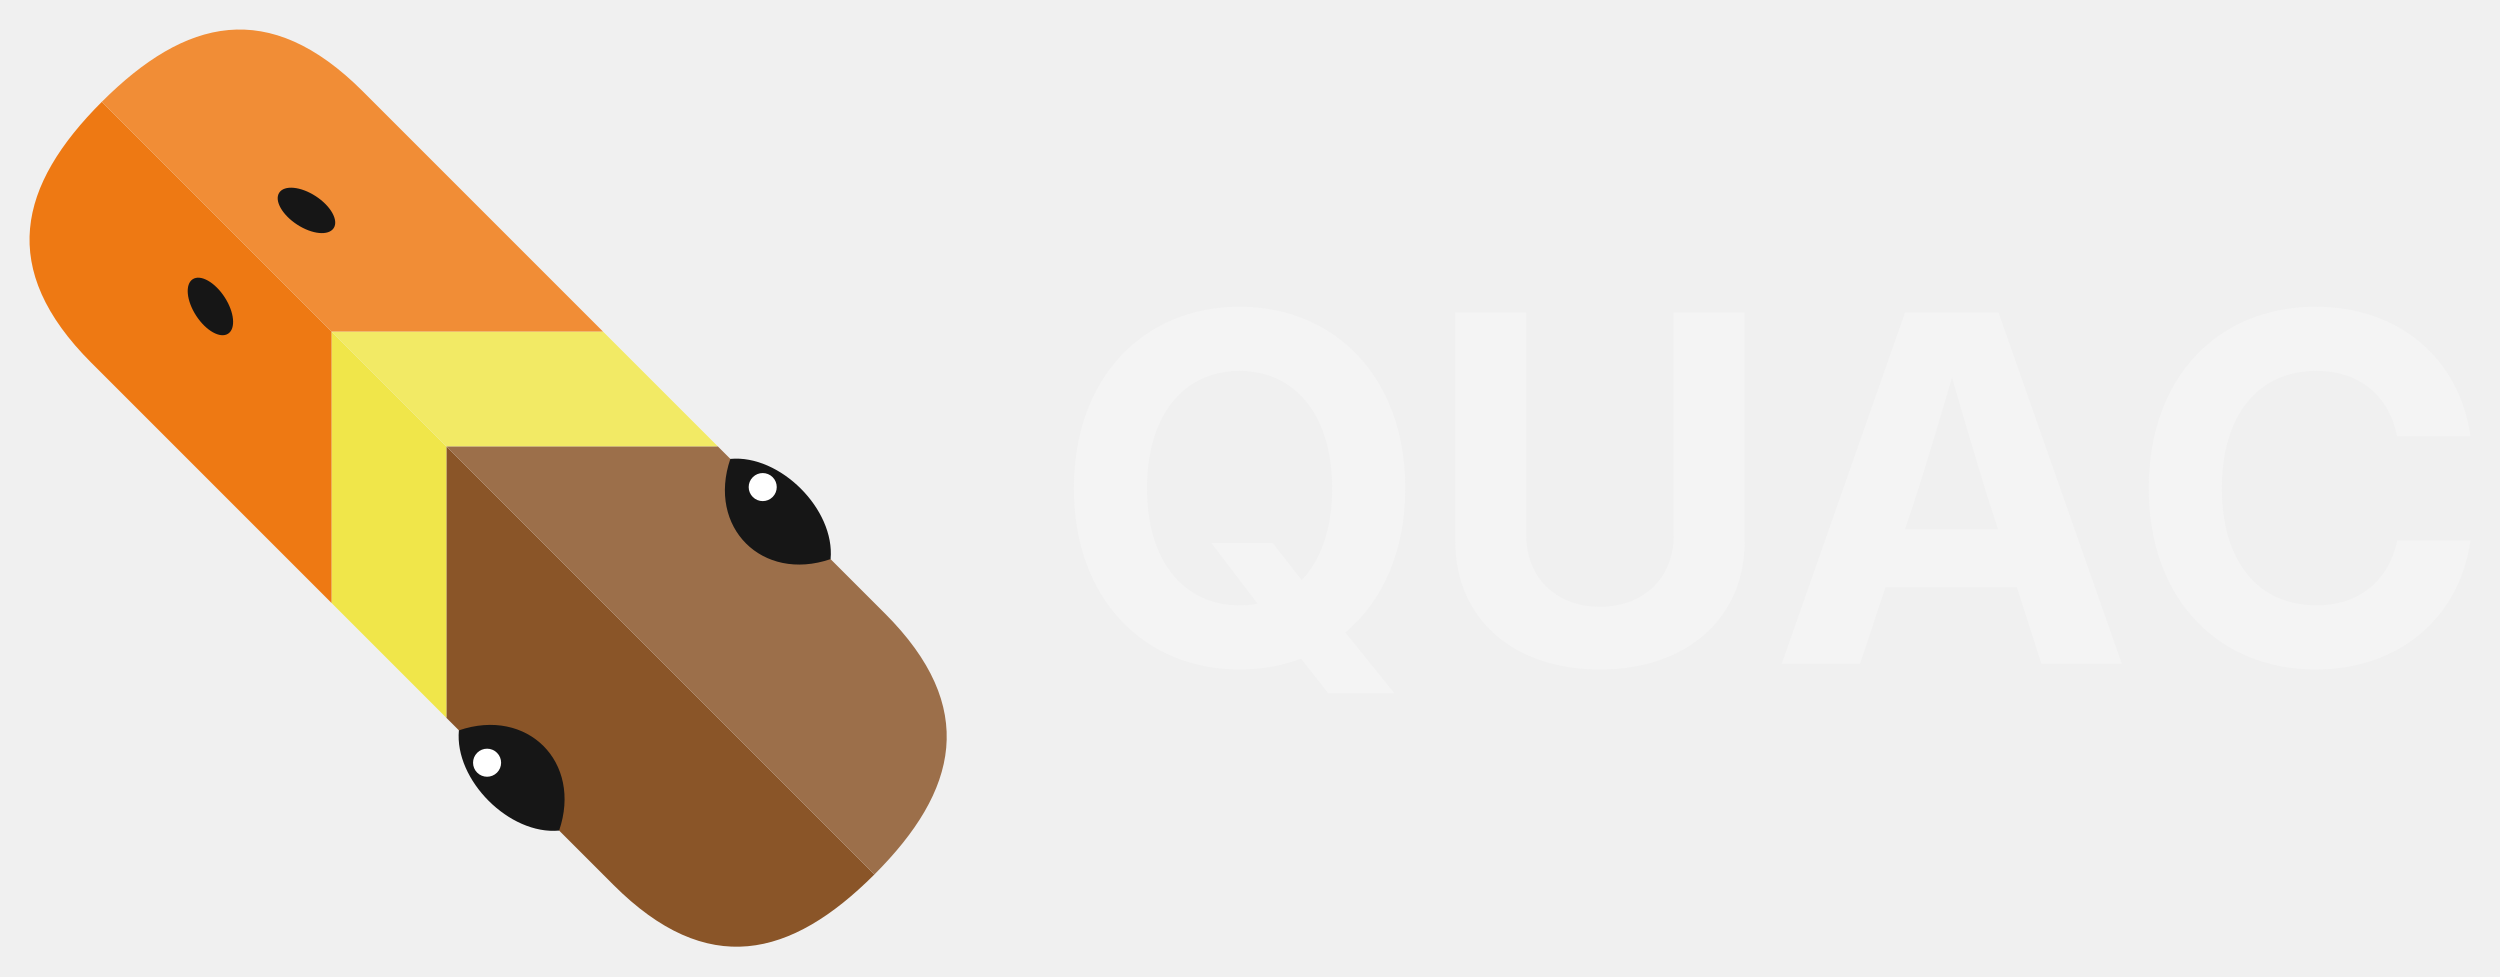
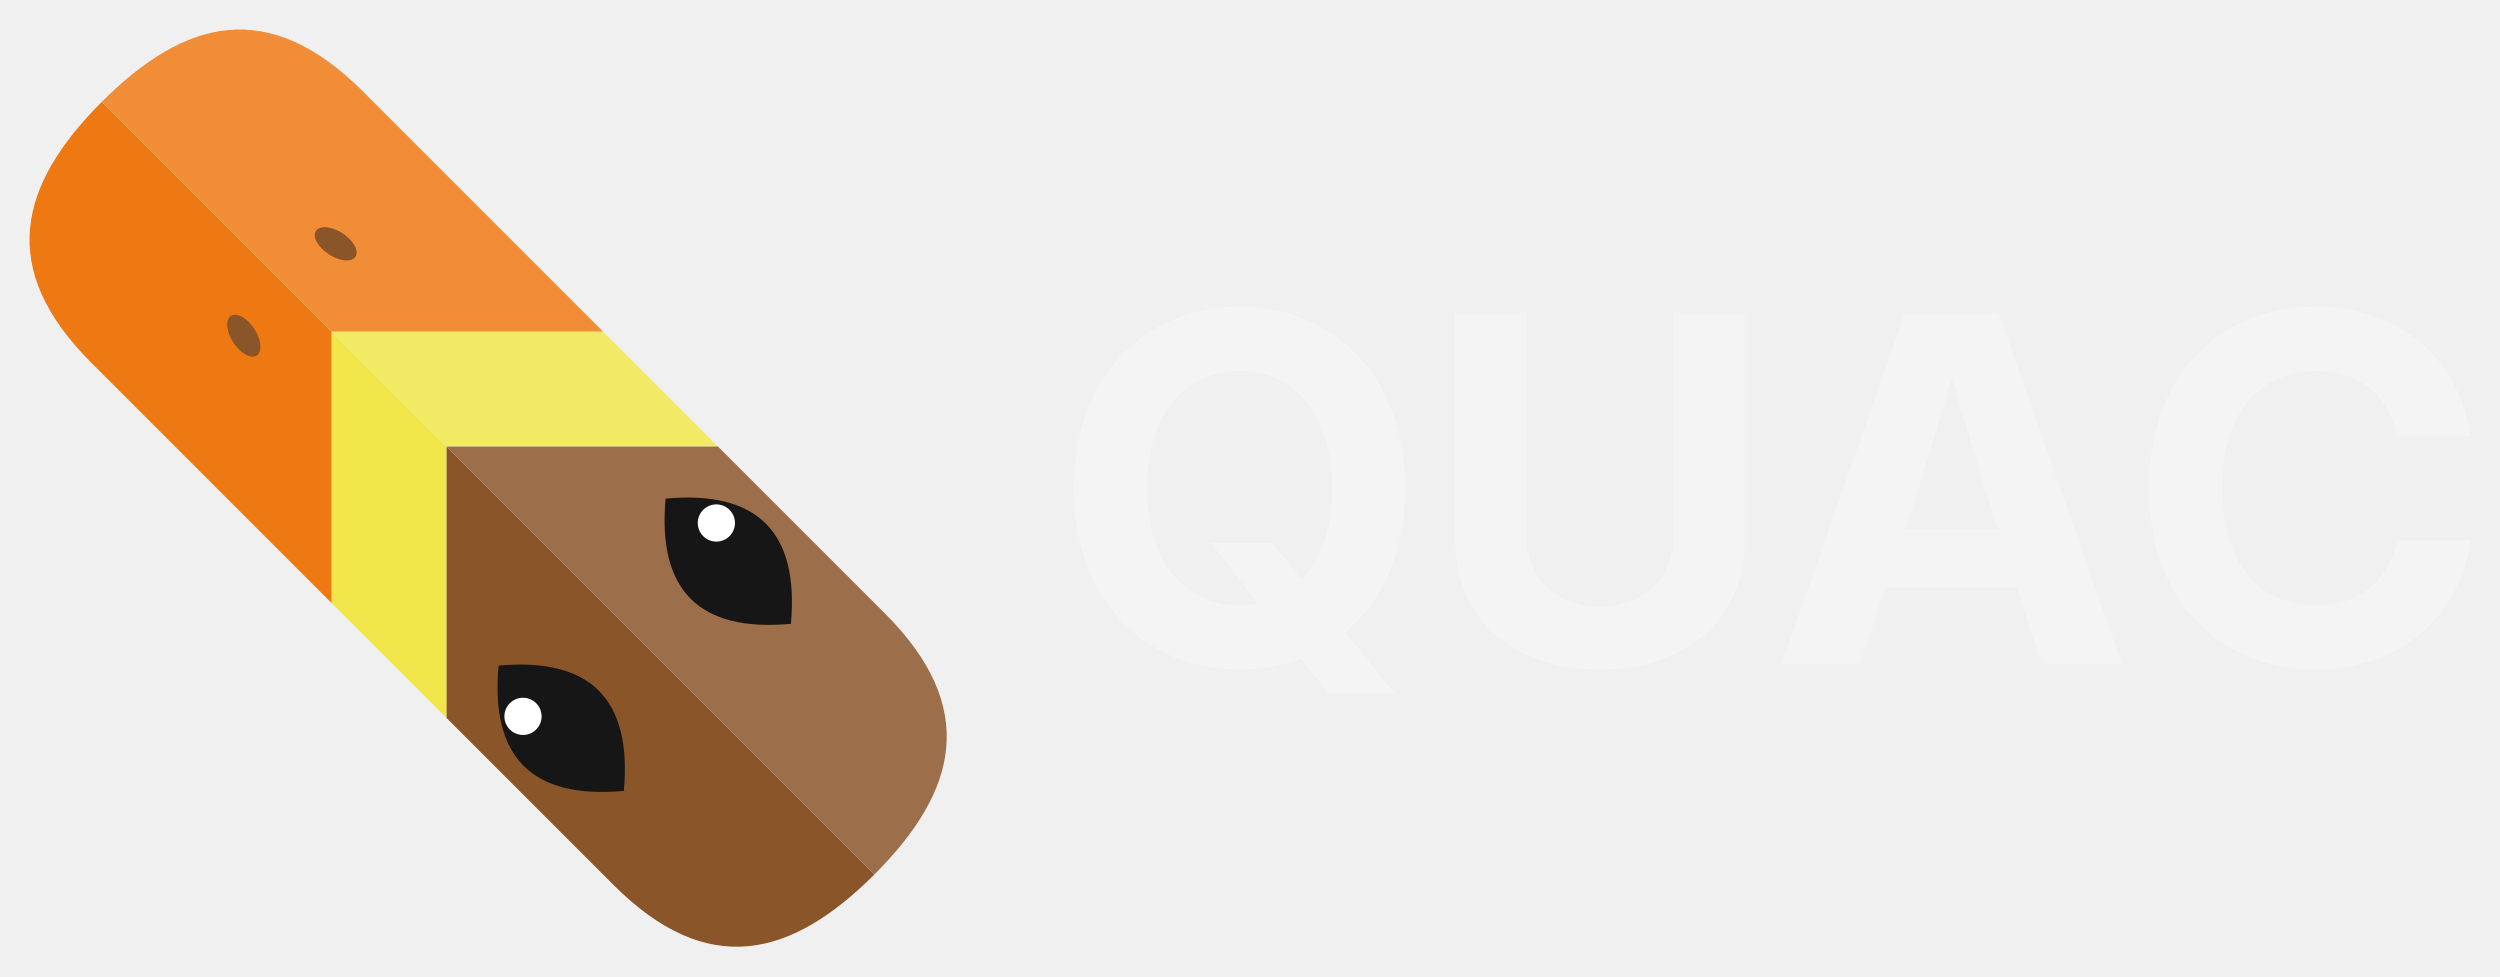
<svg xmlns="http://www.w3.org/2000/svg" viewBox="0 0 169.315 66.118" role="img" aria-labelledby="t">
  <g transform="translate(6.896,6.896) rotate(-45)">
    <path fill="#8a5528" transform="scale(-1,1)" d="M0,33 L13,46 L13,62 C13,71 8,74 0,74 Z" />
    <path fill="#9c6f4a" d="M0,33 L13,46 L13,62 C13,71 8,74 0,74 Z" />
    <path fill="#f0e64a" transform="scale(-1,1)" d="M0,22 L13,35 L13,46 L0,33 Z" />
    <path fill="#f2ea65" d="M0,22 L13,35 L13,46 L0,33 Z" />
    <path fill="#ee7913" transform="scale(-1,1)" d="M0,0 C8,0 13,3 13,12 L13,35 L0,22 Z" />
    <path fill="#f18d36" d="M0,0 C8,0 13,3 13,12 L13,35 L0,22 Z" />
    <g>
-       <ellipse fill="#161616" cx="4.6" cy="15" rx="1.15" ry="2.2" transform="rotate(-12 4.6 15)" />
+       <ellipse fill="#8a5528" cx="4.4" cy="18" rx="0.85" ry="1.6" transform="rotate(-12 4.4 18)" />
    </g>
    <g transform="scale(-1,1)">
-       <ellipse fill="#161616" cx="4.6" cy="15" rx="1.15" ry="2.2" transform="rotate(-12 4.6 15)" />
+       <ellipse fill="#8a5528" cx="4.4" cy="18" rx="0.85" ry="1.6" transform="rotate(-12 4.4 18)" />
    </g>
-     <path fill="#161616" transform="scale(-1,1)" d="M13,47.2 C15.6,49.36 15.6,54.64 13,56.8 C8.6,54.64 8.6,49.36 13,47.2 Z" />
-     <circle fill="#ffffff" transform="scale(-1,1)" cx="13.2" cy="50.1" r="0.95" />
-     <path fill="#161616" d="M13,47.2 C15.6,49.36 15.6,54.64 13,56.8 C8.6,54.64 8.6,49.36 13,47.2 Z" />
-     <circle fill="#ffffff" cx="13.2" cy="50.1" r="0.95" />
+     <path fill="#161616" transform="scale(-1,1)" d="M8,46 Q15.2,52 8,58 Q0.8,52 8,46 Z" />
+     <circle fill="#ffffff" transform="scale(-1,1)" cx="9.26" cy="49.6" r="1.26" />
+     <path fill="#161616" d="M8,46 Q15.2,52 8,58 Q0.8,52 8,46 Z" />
+     <circle fill="#ffffff" cx="9.26" cy="49.6" r="1.26" />
  </g>
  <path fill="#f4f4f4" transform="translate(71.723,44.960)" d="M12.221 0.383C13.706 0.383 15.112 0.128 16.39 -0.351L18.227 1.981H22.7L19.393 -2.125C21.901 -4.233 23.451 -7.604 23.451 -11.885C23.451 -19.473 18.627 -24.186 12.221 -24.186C5.815 -24.186 1.006 -19.473 1.006 -11.885C1.006 -4.345 5.815 0.383 12.221 0.383ZM10.32 -8.179 13.451 -4.074C13.051 -3.994 12.652 -3.962 12.221 -3.962C8.547 -3.962 5.959 -6.837 5.959 -11.885C5.959 -16.965 8.547 -19.841 12.221 -19.841C15.895 -19.841 18.499 -16.965 18.499 -11.885C18.499 -9.138 17.732 -7.029 16.438 -5.671L14.473 -8.179ZM36.63 0.383C42.572 0.383 46.438 -3.147 46.438 -8.291V-23.802H41.63V-8.69C41.63 -5.879 39.665 -3.866 36.63 -3.866C33.61 -3.866 31.645 -5.895 31.645 -8.69V-23.802H26.837V-8.291C26.837 -3.131 30.687 0.383 36.63 0.383ZM48.946 0.0H54.249L55.974 -5.192H64.872L66.534 0.0H71.981L63.626 -23.802H57.3ZM57.3 -9.122 58.115 -11.582C58.882 -14.01 59.617 -16.438 60.479 -19.393C61.326 -16.438 62.061 -14.01 62.796 -11.582L63.594 -9.122ZM85.112 0.383C90.687 0.383 94.841 -3.051 95.591 -8.355H90.639C90.032 -5.559 87.987 -3.962 85.176 -3.962C81.118 -3.962 78.754 -7.045 78.754 -11.885C78.754 -16.758 81.134 -19.841 85.176 -19.841C88.003 -19.841 90.064 -18.227 90.623 -15.416H95.591C94.841 -20.735 90.687 -24.186 85.112 -24.186C78.562 -24.186 73.802 -19.489 73.802 -11.885C73.802 -4.329 78.578 0.383 85.112 0.383Z" />
</svg>
